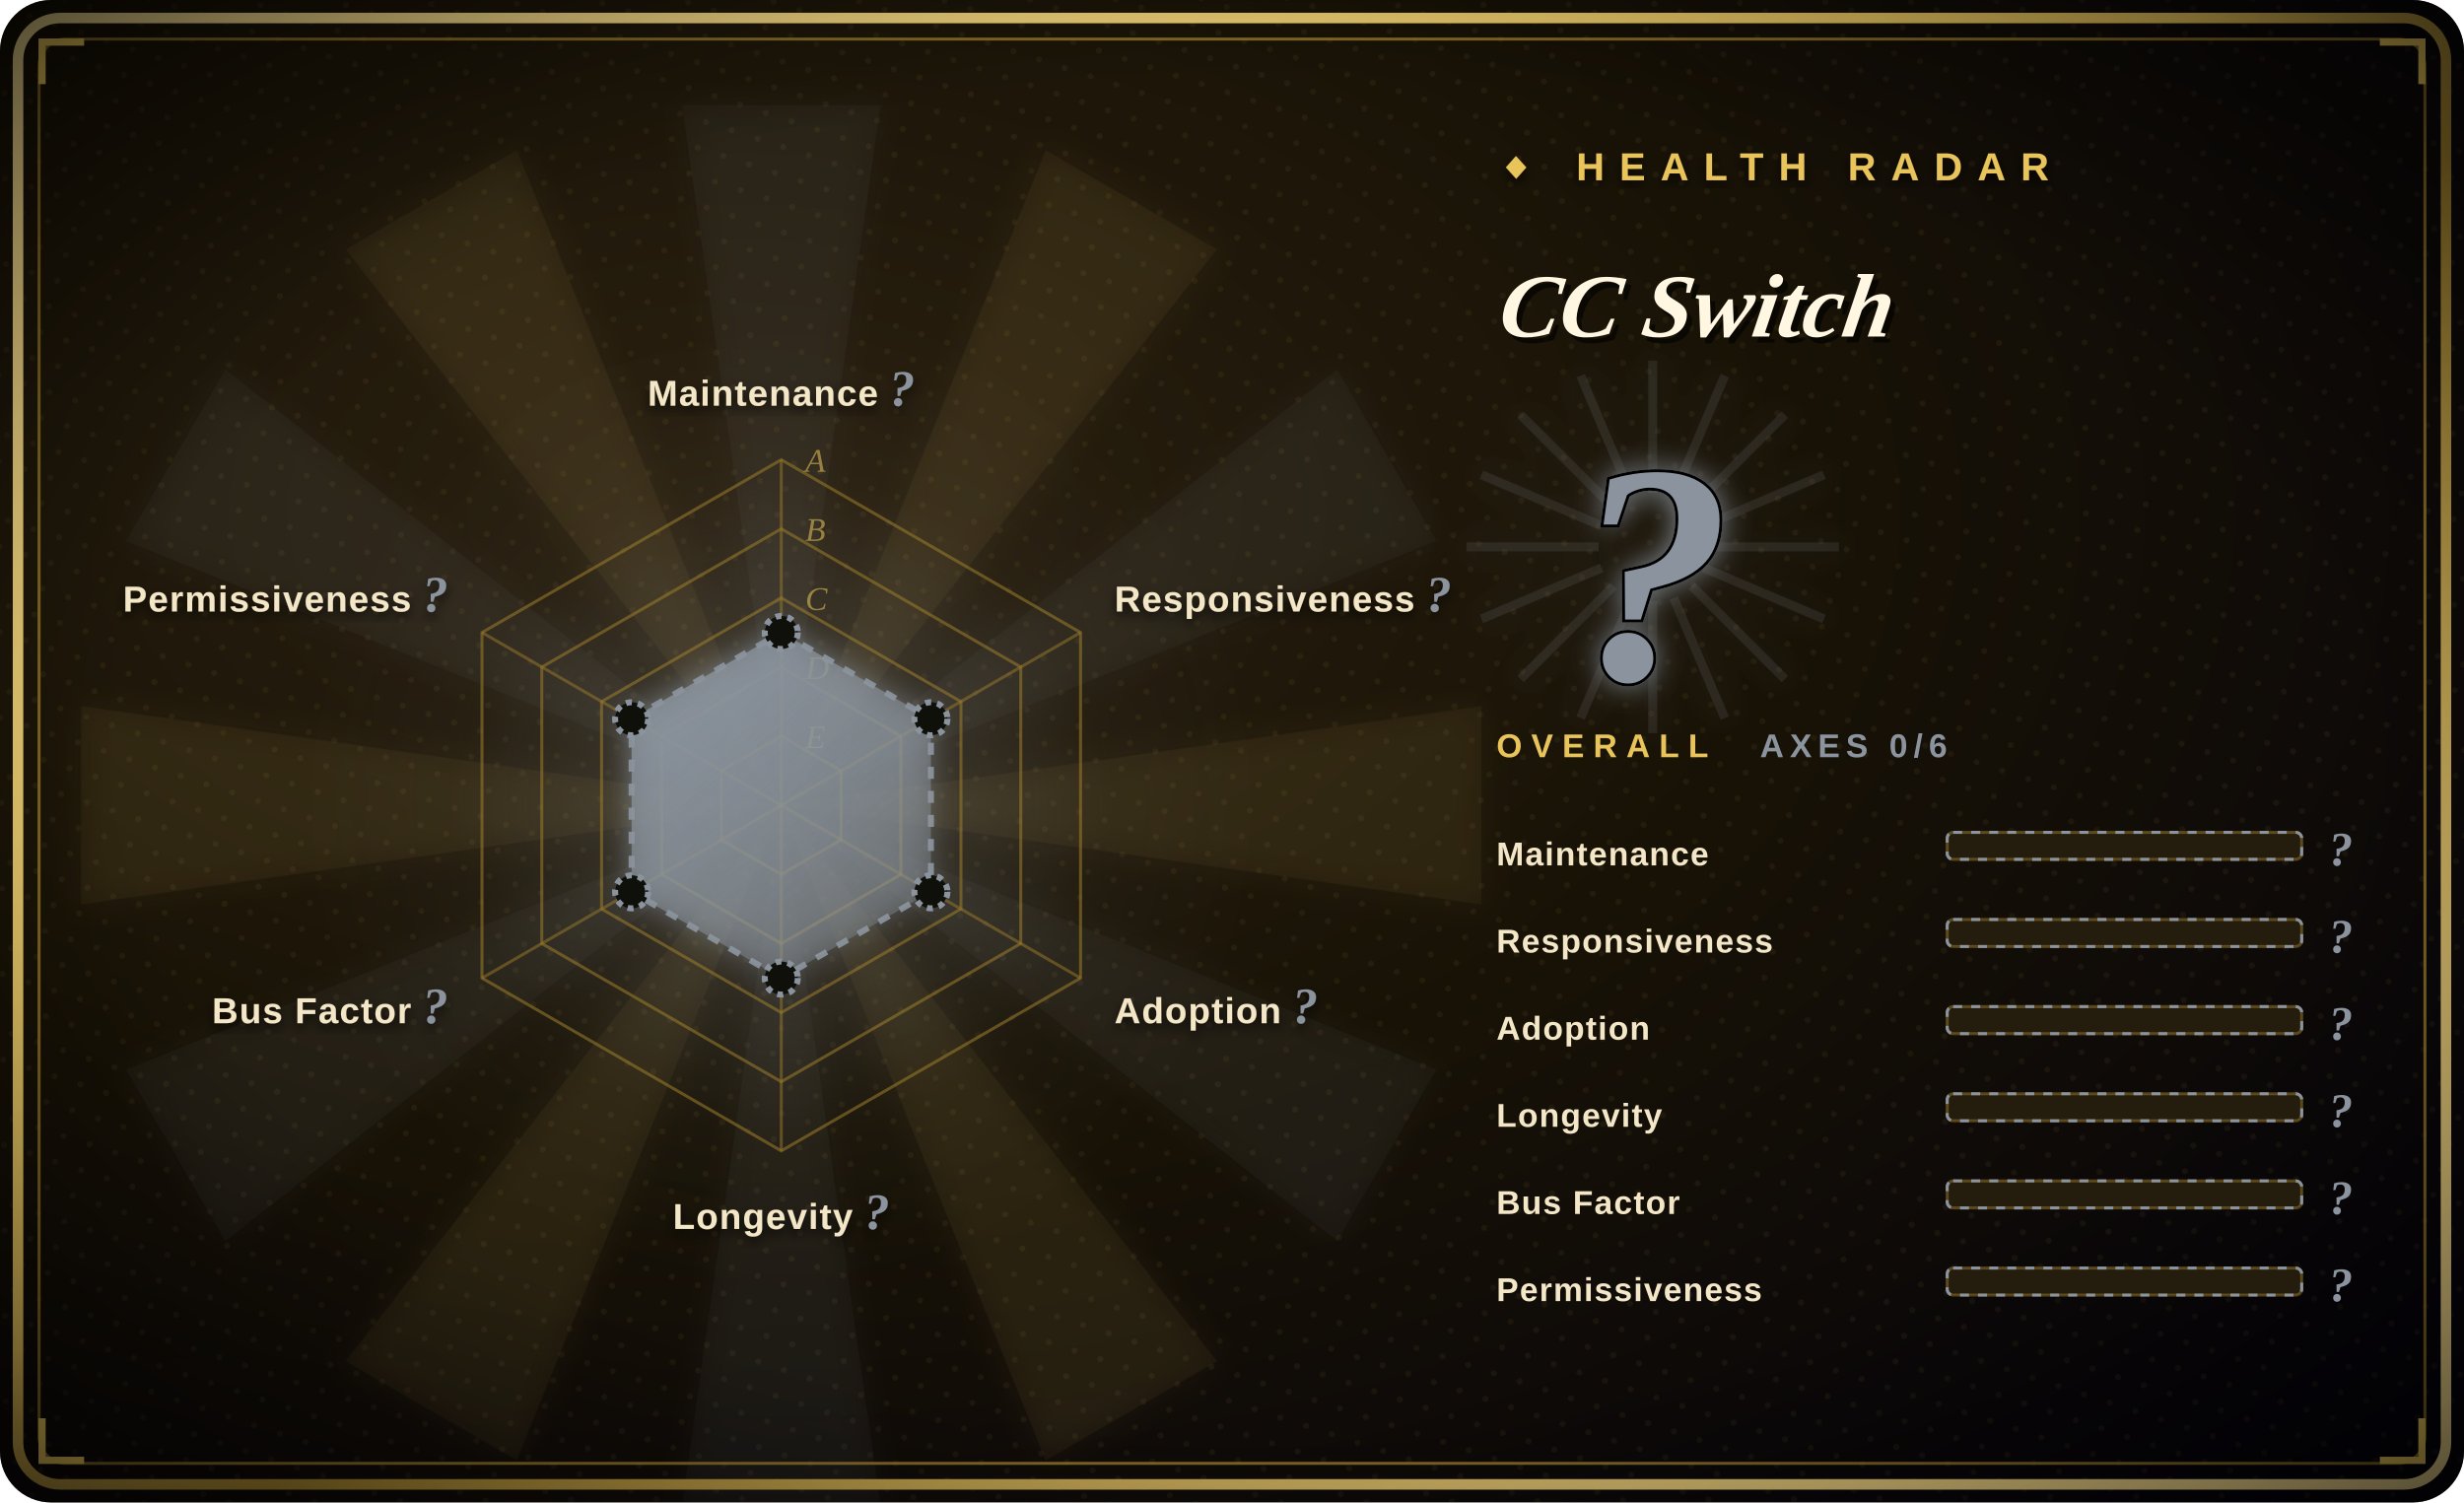
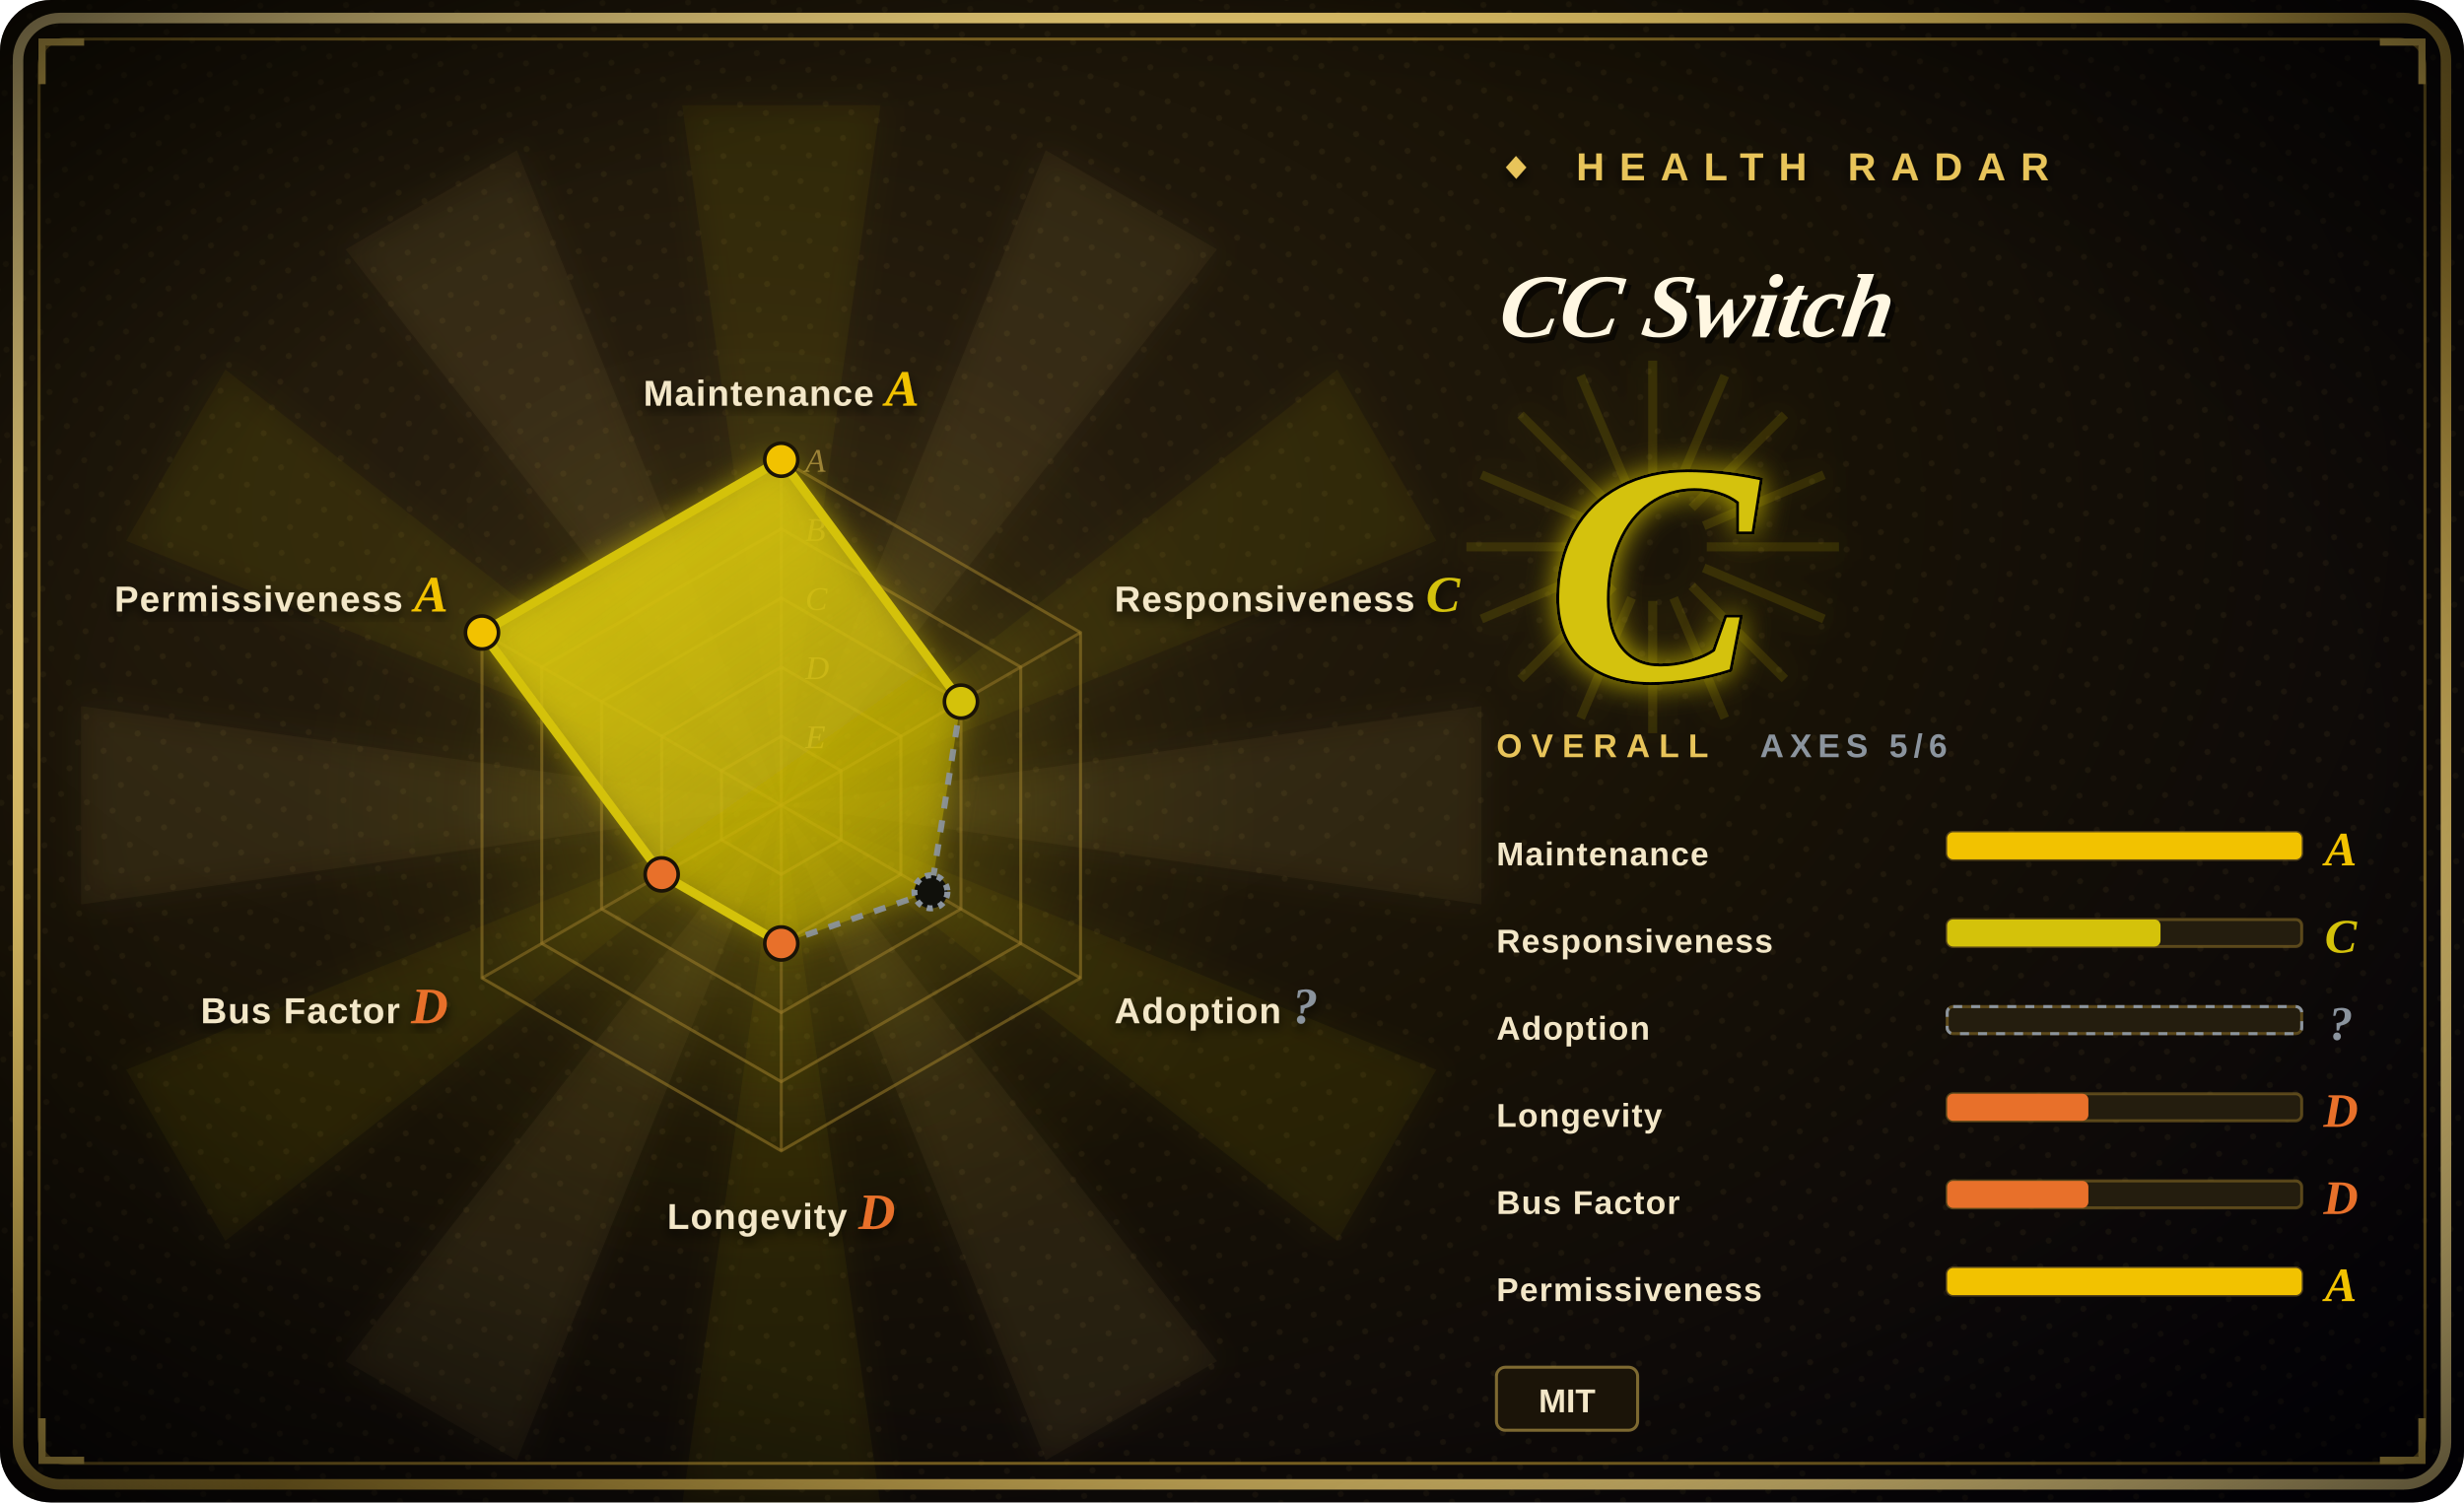
<svg xmlns="http://www.w3.org/2000/svg" width="820" height="500" viewBox="0 0 820 500">
  <defs>
    <radialGradient id="bg" cx="30%" cy="34%" r="90%">
      <stop offset="0%" stop-color="#2a2010" />
      <stop offset="48%" stop-color="#181206" />
      <stop offset="100%" stop-color="#05030a" />
    </radialGradient>
    <radialGradient id="vig" cx="50%" cy="50%" r="72%">
      <stop offset="62%" stop-color="#000000" stop-opacity="0" />
      <stop offset="100%" stop-color="#000000" stop-opacity="0.72" />
    </radialGradient>
    <linearGradient id="frame" x1="0" y1="0" x2="1" y2="1">
      <stop offset="0%" stop-color="#f6dd92" />
      <stop offset="45%" stop-color="#E8C45A" />
      <stop offset="55%" stop-color="#9c7d2a" />
      <stop offset="100%" stop-color="#f6dd92" />
    </linearGradient>
    <linearGradient id="poly" x1="0" y1="0" x2="0.7" y2="1">
-       <stop offset="0%" stop-color="#8B949E" stop-opacity="0.92" />
-       <stop offset="100%" stop-color="#8B949E" stop-opacity="0.34" />
+       <stop offset="0%" stop-color="#D4C20A" stop-opacity="0.92" />
+       <stop offset="100%" stop-color="#D4C20A" stop-opacity="0.34" />
    </linearGradient>
    <radialGradient id="halo" cx="50%" cy="50%" r="50%">
-       <stop offset="0%" stop-color="#8B949E" stop-opacity="0.34" />
-       <stop offset="68%" stop-color="#8B949E" stop-opacity="0.04" />
-       <stop offset="100%" stop-color="#8B949E" stop-opacity="0" />
+       <stop offset="0%" stop-color="#D4C20A" stop-opacity="0.34" />
+       <stop offset="68%" stop-color="#D4C20A" stop-opacity="0.04" />
+       <stop offset="100%" stop-color="#D4C20A" stop-opacity="0" />
    </radialGradient>
    <filter id="glow" x="-60%" y="-60%" width="220%" height="220%">
      <feGaussianBlur stdDeviation="5" result="b" />
      <feMerge>
        <feMergeNode in="b" />
        <feMergeNode in="SourceGraphic" />
      </feMerge>
    </filter>
    <filter id="soft" x="-30%" y="-30%" width="160%" height="160%">
      <feDropShadow dx="0" dy="2" stdDeviation="2" flood-color="#000" flood-opacity="0.7" />
    </filter>
    <pattern id="halftone" width="9" height="9" patternUnits="userSpaceOnUse" patternTransform="rotate(18)">
      <circle cx="2" cy="2" r="1" fill="#E8C45A" fill-opacity="0.06" />
    </pattern>
  </defs>
  <rect width="820" height="500" rx="17" fill="url(#bg)" />
  <rect width="820" height="500" rx="17" fill="url(#halftone)" />
  <g opacity="0.5" filter="url(#glow)">
    <path d="M260,268 L493,235 L493,301 Z" fill="#E8C45A" fill-opacity="0.10" />
-     <path d="M260,268 L478,356 L445,413 Z" fill="#8B949E" fill-opacity="0.10" />
+     <path d="M260,268 L478,356 L445,413 Z" fill="#D4C20A" fill-opacity="0.10" />
    <path d="M260,268 L405,453 L348,486 Z" fill="#E8C45A" fill-opacity="0.10" />
-     <path d="M260,268 L293,501 L227,501 Z" fill="#8B949E" fill-opacity="0.10" />
+     <path d="M260,268 L293,501 L227,501 Z" fill="#D4C20A" fill-opacity="0.10" />
    <path d="M260,268 L172,486 L115,453 Z" fill="#E8C45A" fill-opacity="0.10" />
-     <path d="M260,268 L75,413 L42,356 Z" fill="#8B949E" fill-opacity="0.10" />
+     <path d="M260,268 L75,413 L42,356 Z" fill="#D4C20A" fill-opacity="0.10" />
    <path d="M260,268 L27,301 L27,235 Z" fill="#E8C45A" fill-opacity="0.10" />
-     <path d="M260,268 L42,180 L75,123 Z" fill="#8B949E" fill-opacity="0.10" />
+     <path d="M260,268 L42,180 L75,123 Z" fill="#D4C20A" fill-opacity="0.10" />
    <path d="M260,268 L115,83 L172,50 Z" fill="#E8C45A" fill-opacity="0.10" />
-     <path d="M260,268 L227,35 L293,35 Z" fill="#8B949E" fill-opacity="0.10" />
+     <path d="M260,268 L227,35 L293,35 Z" fill="#D4C20A" fill-opacity="0.10" />
    <path d="M260,268 L348,50 L405,83 Z" fill="#E8C45A" fill-opacity="0.10" />
-     <path d="M260,268 L445,123 L478,180 Z" fill="#8B949E" fill-opacity="0.10" />
+     <path d="M260,268 L445,123 L478,180 Z" fill="#D4C20A" fill-opacity="0.10" />
  </g>
  <circle cx="260" cy="268" r="161" fill="url(#halo)" />
  <rect x="6" y="6" width="808" height="488" rx="14" fill="none" stroke="url(#frame)" stroke-width="3.5" />
  <rect x="13" y="13" width="794" height="474" rx="9" fill="none" stroke="#9c7d2a" stroke-width="1" stroke-opacity="0.8" />
  <path d="M14,28 L14,14 L28,14" fill="none" stroke="#E8C45A" stroke-width="2.4" />
  <path d="M806,28 L806,14 L792,14" fill="none" stroke="#E8C45A" stroke-width="2.4" />
  <path d="M14,472 L14,486 L28,486" fill="none" stroke="#E8C45A" stroke-width="2.4" />
  <path d="M806,472 L806,486 L792,486" fill="none" stroke="#E8C45A" stroke-width="2.4" />
  <rect width="820" height="500" rx="17" fill="url(#vig)" />
  <polygon points="260.0,153.0 359.6,210.5 359.6,325.5 260.0,383.0 160.4,325.5 160.4,210.5" fill="none" stroke="#9c7d2a" stroke-opacity="0.55" stroke-width="1" />
  <polygon points="260.0,176.0 339.7,222.0 339.7,314.0 260.0,360.0 180.3,314.0 180.3,222.0" fill="none" stroke="#9c7d2a" stroke-opacity="0.55" stroke-width="1" />
  <polygon points="260.0,199.0 319.8,233.5 319.8,302.5 260.0,337.0 200.2,302.5 200.2,233.5" fill="none" stroke="#9c7d2a" stroke-opacity="0.55" stroke-width="1" />
  <polygon points="260.0,222.0 299.8,245.0 299.8,291.0 260.0,314.0 220.2,291.0 220.2,245.0" fill="none" stroke="#9c7d2a" stroke-opacity="0.55" stroke-width="1" />
  <polygon points="260.0,245.0 279.9,256.5 279.9,279.5 260.0,291.0 240.1,279.5 240.1,256.5" fill="none" stroke="#9c7d2a" stroke-opacity="0.55" stroke-width="1" />
  <line x1="260" y1="268" x2="260.0" y2="153.0" stroke="#9c7d2a" stroke-opacity="0.5" stroke-width="1" />
  <line x1="260" y1="268" x2="359.6" y2="210.5" stroke="#9c7d2a" stroke-opacity="0.5" stroke-width="1" />
  <line x1="260" y1="268" x2="359.6" y2="325.5" stroke="#9c7d2a" stroke-opacity="0.5" stroke-width="1" />
  <line x1="260" y1="268" x2="260.0" y2="383.0" stroke="#9c7d2a" stroke-opacity="0.5" stroke-width="1" />
  <line x1="260" y1="268" x2="160.4" y2="325.5" stroke="#9c7d2a" stroke-opacity="0.5" stroke-width="1" />
  <line x1="260" y1="268" x2="160.4" y2="210.5" stroke="#9c7d2a" stroke-opacity="0.5" stroke-width="1" />
  <text x="268" y="157.0" font-size="11" font-style="italic" fill="#E8C45A" fill-opacity="0.55" font-family="'Georgia','Times New Roman',serif">A</text>
  <text x="268" y="180.0" font-size="11" font-style="italic" fill="#E8C45A" fill-opacity="0.55" font-family="'Georgia','Times New Roman',serif">B</text>
  <text x="268" y="203.0" font-size="11" font-style="italic" fill="#E8C45A" fill-opacity="0.55" font-family="'Georgia','Times New Roman',serif">C</text>
  <text x="268" y="226.0" font-size="11" font-style="italic" fill="#E8C45A" fill-opacity="0.55" font-family="'Georgia','Times New Roman',serif">D</text>
  <text x="268" y="249.0" font-size="11" font-style="italic" fill="#E8C45A" fill-opacity="0.55" font-family="'Georgia','Times New Roman',serif">E</text>
-   <polygon points="260.0,210.5 309.8,239.2 309.8,296.8 260.0,325.5 210.2,296.8 210.2,239.2" fill="url(#poly)" filter="url(#glow)" />
-   <line x1="260.0" y1="210.5" x2="309.8" y2="239.2" stroke="#8B949E" stroke-width="2" stroke-dasharray="4 4" stroke-opacity="0.92" />
-   <line x1="309.8" y1="239.2" x2="309.8" y2="296.8" stroke="#8B949E" stroke-width="2" stroke-dasharray="4 4" stroke-opacity="0.92" />
-   <line x1="309.8" y1="296.8" x2="260.0" y2="325.5" stroke="#8B949E" stroke-width="2" stroke-dasharray="4 4" stroke-opacity="0.92" />
-   <line x1="260.0" y1="325.5" x2="210.2" y2="296.8" stroke="#8B949E" stroke-width="2" stroke-dasharray="4 4" stroke-opacity="0.92" />
-   <line x1="210.2" y1="296.8" x2="210.2" y2="239.2" stroke="#8B949E" stroke-width="2" stroke-dasharray="4 4" stroke-opacity="0.92" />
-   <line x1="210.2" y1="239.2" x2="260.0" y2="210.5" stroke="#8B949E" stroke-width="2" stroke-dasharray="4 4" stroke-opacity="0.92" />
-   <circle cx="260.0" cy="210.5" r="5.5" fill="#10100b" stroke="#8B949E" stroke-width="2" stroke-dasharray="2 2" />
-   <circle cx="309.8" cy="239.2" r="5.5" fill="#10100b" stroke="#8B949E" stroke-width="2" stroke-dasharray="2 2" />
+   <polygon points="260.0,153.0 319.8,233.5 309.8,296.8 260.0,314.0 220.2,291.0 160.4,210.5" fill="url(#poly)" filter="url(#glow)" />
+   <line x1="260.0" y1="153.0" x2="319.8" y2="233.5" stroke="#D4C20A" stroke-width="3" />
+   <line x1="319.8" y1="233.5" x2="309.8" y2="296.8" stroke="#8B949E" stroke-width="2" stroke-dasharray="4 4" stroke-opacity="0.92" />
+   <line x1="309.8" y1="296.8" x2="260.0" y2="314.0" stroke="#8B949E" stroke-width="2" stroke-dasharray="4 4" stroke-opacity="0.92" />
+   <line x1="260.0" y1="314.0" x2="220.2" y2="291.0" stroke="#D4C20A" stroke-width="3" />
+   <line x1="220.2" y1="291.0" x2="160.4" y2="210.5" stroke="#D4C20A" stroke-width="3" />
+   <line x1="160.4" y1="210.5" x2="260.0" y2="153.0" stroke="#D4C20A" stroke-width="3" />
+   <circle cx="260.0" cy="153.0" r="5.5" fill="#F2C200" stroke="#1a1306" stroke-width="1.2" />
+   <circle cx="319.8" cy="233.5" r="5.5" fill="#D4C20A" stroke="#1a1306" stroke-width="1.2" />
  <circle cx="309.8" cy="296.8" r="5.5" fill="#10100b" stroke="#8B949E" stroke-width="2" stroke-dasharray="2 2" />
-   <circle cx="260.0" cy="325.5" r="5.5" fill="#10100b" stroke="#8B949E" stroke-width="2" stroke-dasharray="2 2" />
-   <circle cx="210.2" cy="296.8" r="5.5" fill="#10100b" stroke="#8B949E" stroke-width="2" stroke-dasharray="2 2" />
-   <circle cx="210.2" cy="239.2" r="5.5" fill="#10100b" stroke="#8B949E" stroke-width="2" stroke-dasharray="2 2" />
-   <text x="260.0" y="135.0" font-size="12" font-weight="900" fill="#f3e7c8" text-anchor="middle" font-family="'Arial Black','Helvetica Neue',Arial,sans-serif" letter-spacing="0.4" filter="url(#soft)">Maintenance <tspan fill="#8B949E" font-family="'Georgia','Times New Roman',serif" font-style="italic" font-size="17">?</tspan>
+   <circle cx="260.0" cy="314.0" r="5.5" fill="#E8702A" stroke="#1a1306" stroke-width="1.2" />
+   <circle cx="220.2" cy="291.0" r="5.5" fill="#E8702A" stroke="#1a1306" stroke-width="1.2" />
+   <circle cx="160.4" cy="210.5" r="5.5" fill="#F2C200" stroke="#1a1306" stroke-width="1.2" />
+   <text x="260.0" y="135.0" font-size="12" font-weight="900" fill="#f3e7c8" text-anchor="middle" font-family="'Arial Black','Helvetica Neue',Arial,sans-serif" letter-spacing="0.4" filter="url(#soft)">Maintenance <tspan fill="#F2C200" font-family="'Georgia','Times New Roman',serif" font-style="italic" font-size="17">A</tspan>
  </text>
-   <text x="370.9" y="203.5" font-size="12" font-weight="900" fill="#f3e7c8" text-anchor="start" font-family="'Arial Black','Helvetica Neue',Arial,sans-serif" letter-spacing="0.4" filter="url(#soft)">Responsiveness <tspan fill="#8B949E" font-family="'Georgia','Times New Roman',serif" font-style="italic" font-size="17">?</tspan>
+   <text x="370.9" y="203.5" font-size="12" font-weight="900" fill="#f3e7c8" text-anchor="start" font-family="'Arial Black','Helvetica Neue',Arial,sans-serif" letter-spacing="0.4" filter="url(#soft)">Responsiveness <tspan fill="#D4C20A" font-family="'Georgia','Times New Roman',serif" font-style="italic" font-size="17">C</tspan>
  </text>
  <text x="370.9" y="340.5" font-size="12" font-weight="900" fill="#f3e7c8" text-anchor="start" font-family="'Arial Black','Helvetica Neue',Arial,sans-serif" letter-spacing="0.4" filter="url(#soft)">Adoption <tspan fill="#8B949E" font-family="'Georgia','Times New Roman',serif" font-style="italic" font-size="17">?</tspan>
  </text>
-   <text x="260.0" y="409.0" font-size="12" font-weight="900" fill="#f3e7c8" text-anchor="middle" font-family="'Arial Black','Helvetica Neue',Arial,sans-serif" letter-spacing="0.4" filter="url(#soft)">Longevity <tspan fill="#8B949E" font-family="'Georgia','Times New Roman',serif" font-style="italic" font-size="17">?</tspan>
+   <text x="260.0" y="409.0" font-size="12" font-weight="900" fill="#f3e7c8" text-anchor="middle" font-family="'Arial Black','Helvetica Neue',Arial,sans-serif" letter-spacing="0.4" filter="url(#soft)">Longevity <tspan fill="#E8702A" font-family="'Georgia','Times New Roman',serif" font-style="italic" font-size="17">D</tspan>
  </text>
-   <text x="149.1" y="340.5" font-size="12" font-weight="900" fill="#f3e7c8" text-anchor="end" font-family="'Arial Black','Helvetica Neue',Arial,sans-serif" letter-spacing="0.4" filter="url(#soft)">Bus Factor <tspan fill="#8B949E" font-family="'Georgia','Times New Roman',serif" font-style="italic" font-size="17">?</tspan>
+   <text x="149.1" y="340.5" font-size="12" font-weight="900" fill="#f3e7c8" text-anchor="end" font-family="'Arial Black','Helvetica Neue',Arial,sans-serif" letter-spacing="0.4" filter="url(#soft)">Bus Factor <tspan fill="#E8702A" font-family="'Georgia','Times New Roman',serif" font-style="italic" font-size="17">D</tspan>
  </text>
-   <text x="149.1" y="203.5" font-size="12" font-weight="900" fill="#f3e7c8" text-anchor="end" font-family="'Arial Black','Helvetica Neue',Arial,sans-serif" letter-spacing="0.4" filter="url(#soft)">Permissiveness <tspan fill="#8B949E" font-family="'Georgia','Times New Roman',serif" font-style="italic" font-size="17">?</tspan>
+   <text x="149.1" y="203.5" font-size="12" font-weight="900" fill="#f3e7c8" text-anchor="end" font-family="'Arial Black','Helvetica Neue',Arial,sans-serif" letter-spacing="0.4" filter="url(#soft)">Permissiveness <tspan fill="#F2C200" font-family="'Georgia','Times New Roman',serif" font-style="italic" font-size="17">A</tspan>
  </text>
  <text x="498" y="60" font-size="13" letter-spacing="5" fill="#E8C45A" font-weight="900" font-family="'Arial Black','Helvetica Neue',Arial,sans-serif" filter="url(#soft)">◆ HEALTH RADAR</text>
  <g transform="translate(498,112) skewX(-9)">
    <text x="2" y="2" font-size="30" font-weight="900" font-style="italic" fill="#000" fill-opacity="0.6" font-family="'Georgia','Times New Roman',serif">CC Switch</text>
    <text x="0" y="0" font-size="30" font-weight="900" font-style="italic" fill="#fff7e2" font-family="'Georgia','Times New Roman',serif">CC Switch</text>
  </g>
  <line x1="498" y1="124" x2="648" y2="124" stroke="url(#frame)" stroke-width="2" />
  <g opacity="0.85" filter="url(#glow)">
-     <line x1="568" y1="182" x2="612" y2="182" stroke="#8B949E" stroke-opacity="0.16" stroke-width="3" />
-     <line x1="567" y1="189" x2="607" y2="206" stroke="#8B949E" stroke-opacity="0.16" stroke-width="3" />
-     <line x1="563" y1="195" x2="594" y2="226" stroke="#8B949E" stroke-opacity="0.16" stroke-width="3" />
-     <line x1="557" y1="199" x2="574" y2="239" stroke="#8B949E" stroke-opacity="0.16" stroke-width="3" />
-     <line x1="550" y1="200" x2="550" y2="244" stroke="#8B949E" stroke-opacity="0.16" stroke-width="3" />
-     <line x1="543" y1="199" x2="526" y2="239" stroke="#8B949E" stroke-opacity="0.16" stroke-width="3" />
-     <line x1="537" y1="195" x2="506" y2="226" stroke="#8B949E" stroke-opacity="0.16" stroke-width="3" />
-     <line x1="533" y1="189" x2="493" y2="206" stroke="#8B949E" stroke-opacity="0.16" stroke-width="3" />
-     <line x1="532" y1="182" x2="488" y2="182" stroke="#8B949E" stroke-opacity="0.16" stroke-width="3" />
-     <line x1="533" y1="175" x2="493" y2="158" stroke="#8B949E" stroke-opacity="0.16" stroke-width="3" />
-     <line x1="537" y1="169" x2="506" y2="138" stroke="#8B949E" stroke-opacity="0.16" stroke-width="3" />
-     <line x1="543" y1="165" x2="526" y2="125" stroke="#8B949E" stroke-opacity="0.16" stroke-width="3" />
-     <line x1="550" y1="164" x2="550" y2="120" stroke="#8B949E" stroke-opacity="0.16" stroke-width="3" />
-     <line x1="557" y1="165" x2="574" y2="125" stroke="#8B949E" stroke-opacity="0.16" stroke-width="3" />
-     <line x1="563" y1="169" x2="594" y2="138" stroke="#8B949E" stroke-opacity="0.16" stroke-width="3" />
-     <line x1="567" y1="175" x2="607" y2="158" stroke="#8B949E" stroke-opacity="0.16" stroke-width="3" />
+     <line x1="568" y1="182" x2="612" y2="182" stroke="#D4C20A" stroke-opacity="0.16" stroke-width="3" />
+     <line x1="567" y1="189" x2="607" y2="206" stroke="#D4C20A" stroke-opacity="0.16" stroke-width="3" />
+     <line x1="563" y1="195" x2="594" y2="226" stroke="#D4C20A" stroke-opacity="0.16" stroke-width="3" />
+     <line x1="557" y1="199" x2="574" y2="239" stroke="#D4C20A" stroke-opacity="0.16" stroke-width="3" />
+     <line x1="550" y1="200" x2="550" y2="244" stroke="#D4C20A" stroke-opacity="0.16" stroke-width="3" />
+     <line x1="543" y1="199" x2="526" y2="239" stroke="#D4C20A" stroke-opacity="0.16" stroke-width="3" />
+     <line x1="537" y1="195" x2="506" y2="226" stroke="#D4C20A" stroke-opacity="0.16" stroke-width="3" />
+     <line x1="533" y1="189" x2="493" y2="206" stroke="#D4C20A" stroke-opacity="0.16" stroke-width="3" />
+     <line x1="532" y1="182" x2="488" y2="182" stroke="#D4C20A" stroke-opacity="0.16" stroke-width="3" />
+     <line x1="533" y1="175" x2="493" y2="158" stroke="#D4C20A" stroke-opacity="0.16" stroke-width="3" />
+     <line x1="537" y1="169" x2="506" y2="138" stroke="#D4C20A" stroke-opacity="0.16" stroke-width="3" />
+     <line x1="543" y1="165" x2="526" y2="125" stroke="#D4C20A" stroke-opacity="0.16" stroke-width="3" />
+     <line x1="550" y1="164" x2="550" y2="120" stroke="#D4C20A" stroke-opacity="0.16" stroke-width="3" />
+     <line x1="557" y1="165" x2="574" y2="125" stroke="#D4C20A" stroke-opacity="0.16" stroke-width="3" />
+     <line x1="563" y1="169" x2="594" y2="138" stroke="#D4C20A" stroke-opacity="0.16" stroke-width="3" />
+     <line x1="567" y1="175" x2="607" y2="158" stroke="#D4C20A" stroke-opacity="0.16" stroke-width="3" />
  </g>
-   <text x="550" y="226" font-size="104" font-weight="900" font-style="italic" text-anchor="middle" fill="#8B949E" stroke="#000" stroke-width="2" paint-order="stroke" font-family="'Georgia','Times New Roman',serif" filter="url(#glow)">?</text>
+   <text x="550" y="226" font-size="104" font-weight="900" font-style="italic" text-anchor="middle" fill="#D4C20A" stroke="#000" stroke-width="2" paint-order="stroke" font-family="'Georgia','Times New Roman',serif" filter="url(#glow)">C</text>
  <text x="498" y="252" font-size="11" letter-spacing="3" fill="#E8C45A" font-family="'Arial Black','Helvetica Neue',Arial,sans-serif" font-weight="900">OVERALL</text>
-   <text x="648" y="252" font-size="11" letter-spacing="2" fill="#8B949E" font-family="'Arial Black','Helvetica Neue',Arial,sans-serif" font-weight="900" text-anchor="end">AXES 0/6</text>
+   <text x="648" y="252" font-size="11" letter-spacing="2" fill="#8B949E" font-family="'Arial Black','Helvetica Neue',Arial,sans-serif" font-weight="900" text-anchor="end">AXES 5/6</text>
  <text x="498" y="288" font-size="11" font-weight="900" fill="#f3e7c8" font-family="'Arial Black','Helvetica Neue',Arial,sans-serif" letter-spacing="0.4">Maintenance</text>
  <rect x="648" y="277" width="118" height="9" rx="2" fill="#241d0e" stroke="#9c7d2a" stroke-opacity="0.5" />
-   <rect x="648" y="277" width="118" height="9" rx="2" fill="none" stroke="#8B949E" stroke-dasharray="3 3" />
-   <text x="779" y="288" font-size="16" font-weight="900" font-style="italic" fill="#8B949E" font-family="'Georgia','Times New Roman',serif" text-anchor="middle">?</text>
+   <rect x="648" y="277" width="118" height="9" rx="2" fill="#F2C200" />
+   <text x="779" y="288" font-size="16" font-weight="900" font-style="italic" fill="#F2C200" font-family="'Georgia','Times New Roman',serif" text-anchor="middle">A</text>
  <text x="498" y="317" font-size="11" font-weight="900" fill="#f3e7c8" font-family="'Arial Black','Helvetica Neue',Arial,sans-serif" letter-spacing="0.4">Responsiveness</text>
  <rect x="648" y="306" width="118" height="9" rx="2" fill="#241d0e" stroke="#9c7d2a" stroke-opacity="0.5" />
-   <rect x="648" y="306" width="118" height="9" rx="2" fill="none" stroke="#8B949E" stroke-dasharray="3 3" />
-   <text x="779" y="317" font-size="16" font-weight="900" font-style="italic" fill="#8B949E" font-family="'Georgia','Times New Roman',serif" text-anchor="middle">?</text>
+   <rect x="648" y="306" width="71" height="9" rx="2" fill="#D4C20A" />
+   <text x="779" y="317" font-size="16" font-weight="900" font-style="italic" fill="#D4C20A" font-family="'Georgia','Times New Roman',serif" text-anchor="middle">C</text>
  <text x="498" y="346" font-size="11" font-weight="900" fill="#f3e7c8" font-family="'Arial Black','Helvetica Neue',Arial,sans-serif" letter-spacing="0.4">Adoption</text>
  <rect x="648" y="335" width="118" height="9" rx="2" fill="#241d0e" stroke="#9c7d2a" stroke-opacity="0.5" />
  <rect x="648" y="335" width="118" height="9" rx="2" fill="none" stroke="#8B949E" stroke-dasharray="3 3" />
  <text x="779" y="346" font-size="16" font-weight="900" font-style="italic" fill="#8B949E" font-family="'Georgia','Times New Roman',serif" text-anchor="middle">?</text>
  <text x="498" y="375" font-size="11" font-weight="900" fill="#f3e7c8" font-family="'Arial Black','Helvetica Neue',Arial,sans-serif" letter-spacing="0.4">Longevity</text>
  <rect x="648" y="364" width="118" height="9" rx="2" fill="#241d0e" stroke="#9c7d2a" stroke-opacity="0.5" />
-   <rect x="648" y="364" width="118" height="9" rx="2" fill="none" stroke="#8B949E" stroke-dasharray="3 3" />
-   <text x="779" y="375" font-size="16" font-weight="900" font-style="italic" fill="#8B949E" font-family="'Georgia','Times New Roman',serif" text-anchor="middle">?</text>
+   <rect x="648" y="364" width="47" height="9" rx="2" fill="#E8702A" />
+   <text x="779" y="375" font-size="16" font-weight="900" font-style="italic" fill="#E8702A" font-family="'Georgia','Times New Roman',serif" text-anchor="middle">D</text>
  <text x="498" y="404" font-size="11" font-weight="900" fill="#f3e7c8" font-family="'Arial Black','Helvetica Neue',Arial,sans-serif" letter-spacing="0.4">Bus Factor</text>
  <rect x="648" y="393" width="118" height="9" rx="2" fill="#241d0e" stroke="#9c7d2a" stroke-opacity="0.5" />
-   <rect x="648" y="393" width="118" height="9" rx="2" fill="none" stroke="#8B949E" stroke-dasharray="3 3" />
-   <text x="779" y="404" font-size="16" font-weight="900" font-style="italic" fill="#8B949E" font-family="'Georgia','Times New Roman',serif" text-anchor="middle">?</text>
+   <rect x="648" y="393" width="47" height="9" rx="2" fill="#E8702A" />
+   <text x="779" y="404" font-size="16" font-weight="900" font-style="italic" fill="#E8702A" font-family="'Georgia','Times New Roman',serif" text-anchor="middle">D</text>
  <text x="498" y="433" font-size="11" font-weight="900" fill="#f3e7c8" font-family="'Arial Black','Helvetica Neue',Arial,sans-serif" letter-spacing="0.4">Permissiveness</text>
  <rect x="648" y="422" width="118" height="9" rx="2" fill="#241d0e" stroke="#9c7d2a" stroke-opacity="0.5" />
-   <rect x="648" y="422" width="118" height="9" rx="2" fill="none" stroke="#8B949E" stroke-dasharray="3 3" />
-   <text x="779" y="433" font-size="16" font-weight="900" font-style="italic" fill="#8B949E" font-family="'Georgia','Times New Roman',serif" text-anchor="middle">?</text>
+   <rect x="648" y="422" width="118" height="9" rx="2" fill="#F2C200" />
+   <text x="779" y="433" font-size="16" font-weight="900" font-style="italic" fill="#F2C200" font-family="'Georgia','Times New Roman',serif" text-anchor="middle">A</text>
+   <rect x="498" y="455" width="47" height="21" rx="3" fill="#1b1408" stroke="#E8C45A" stroke-opacity="0.5" />
+   <text x="521.5" y="470" font-size="11" font-weight="700" fill="#f3e7c8" text-anchor="middle" font-family="'Arial Black','Helvetica Neue',Arial,sans-serif">MIT</text>
</svg>
